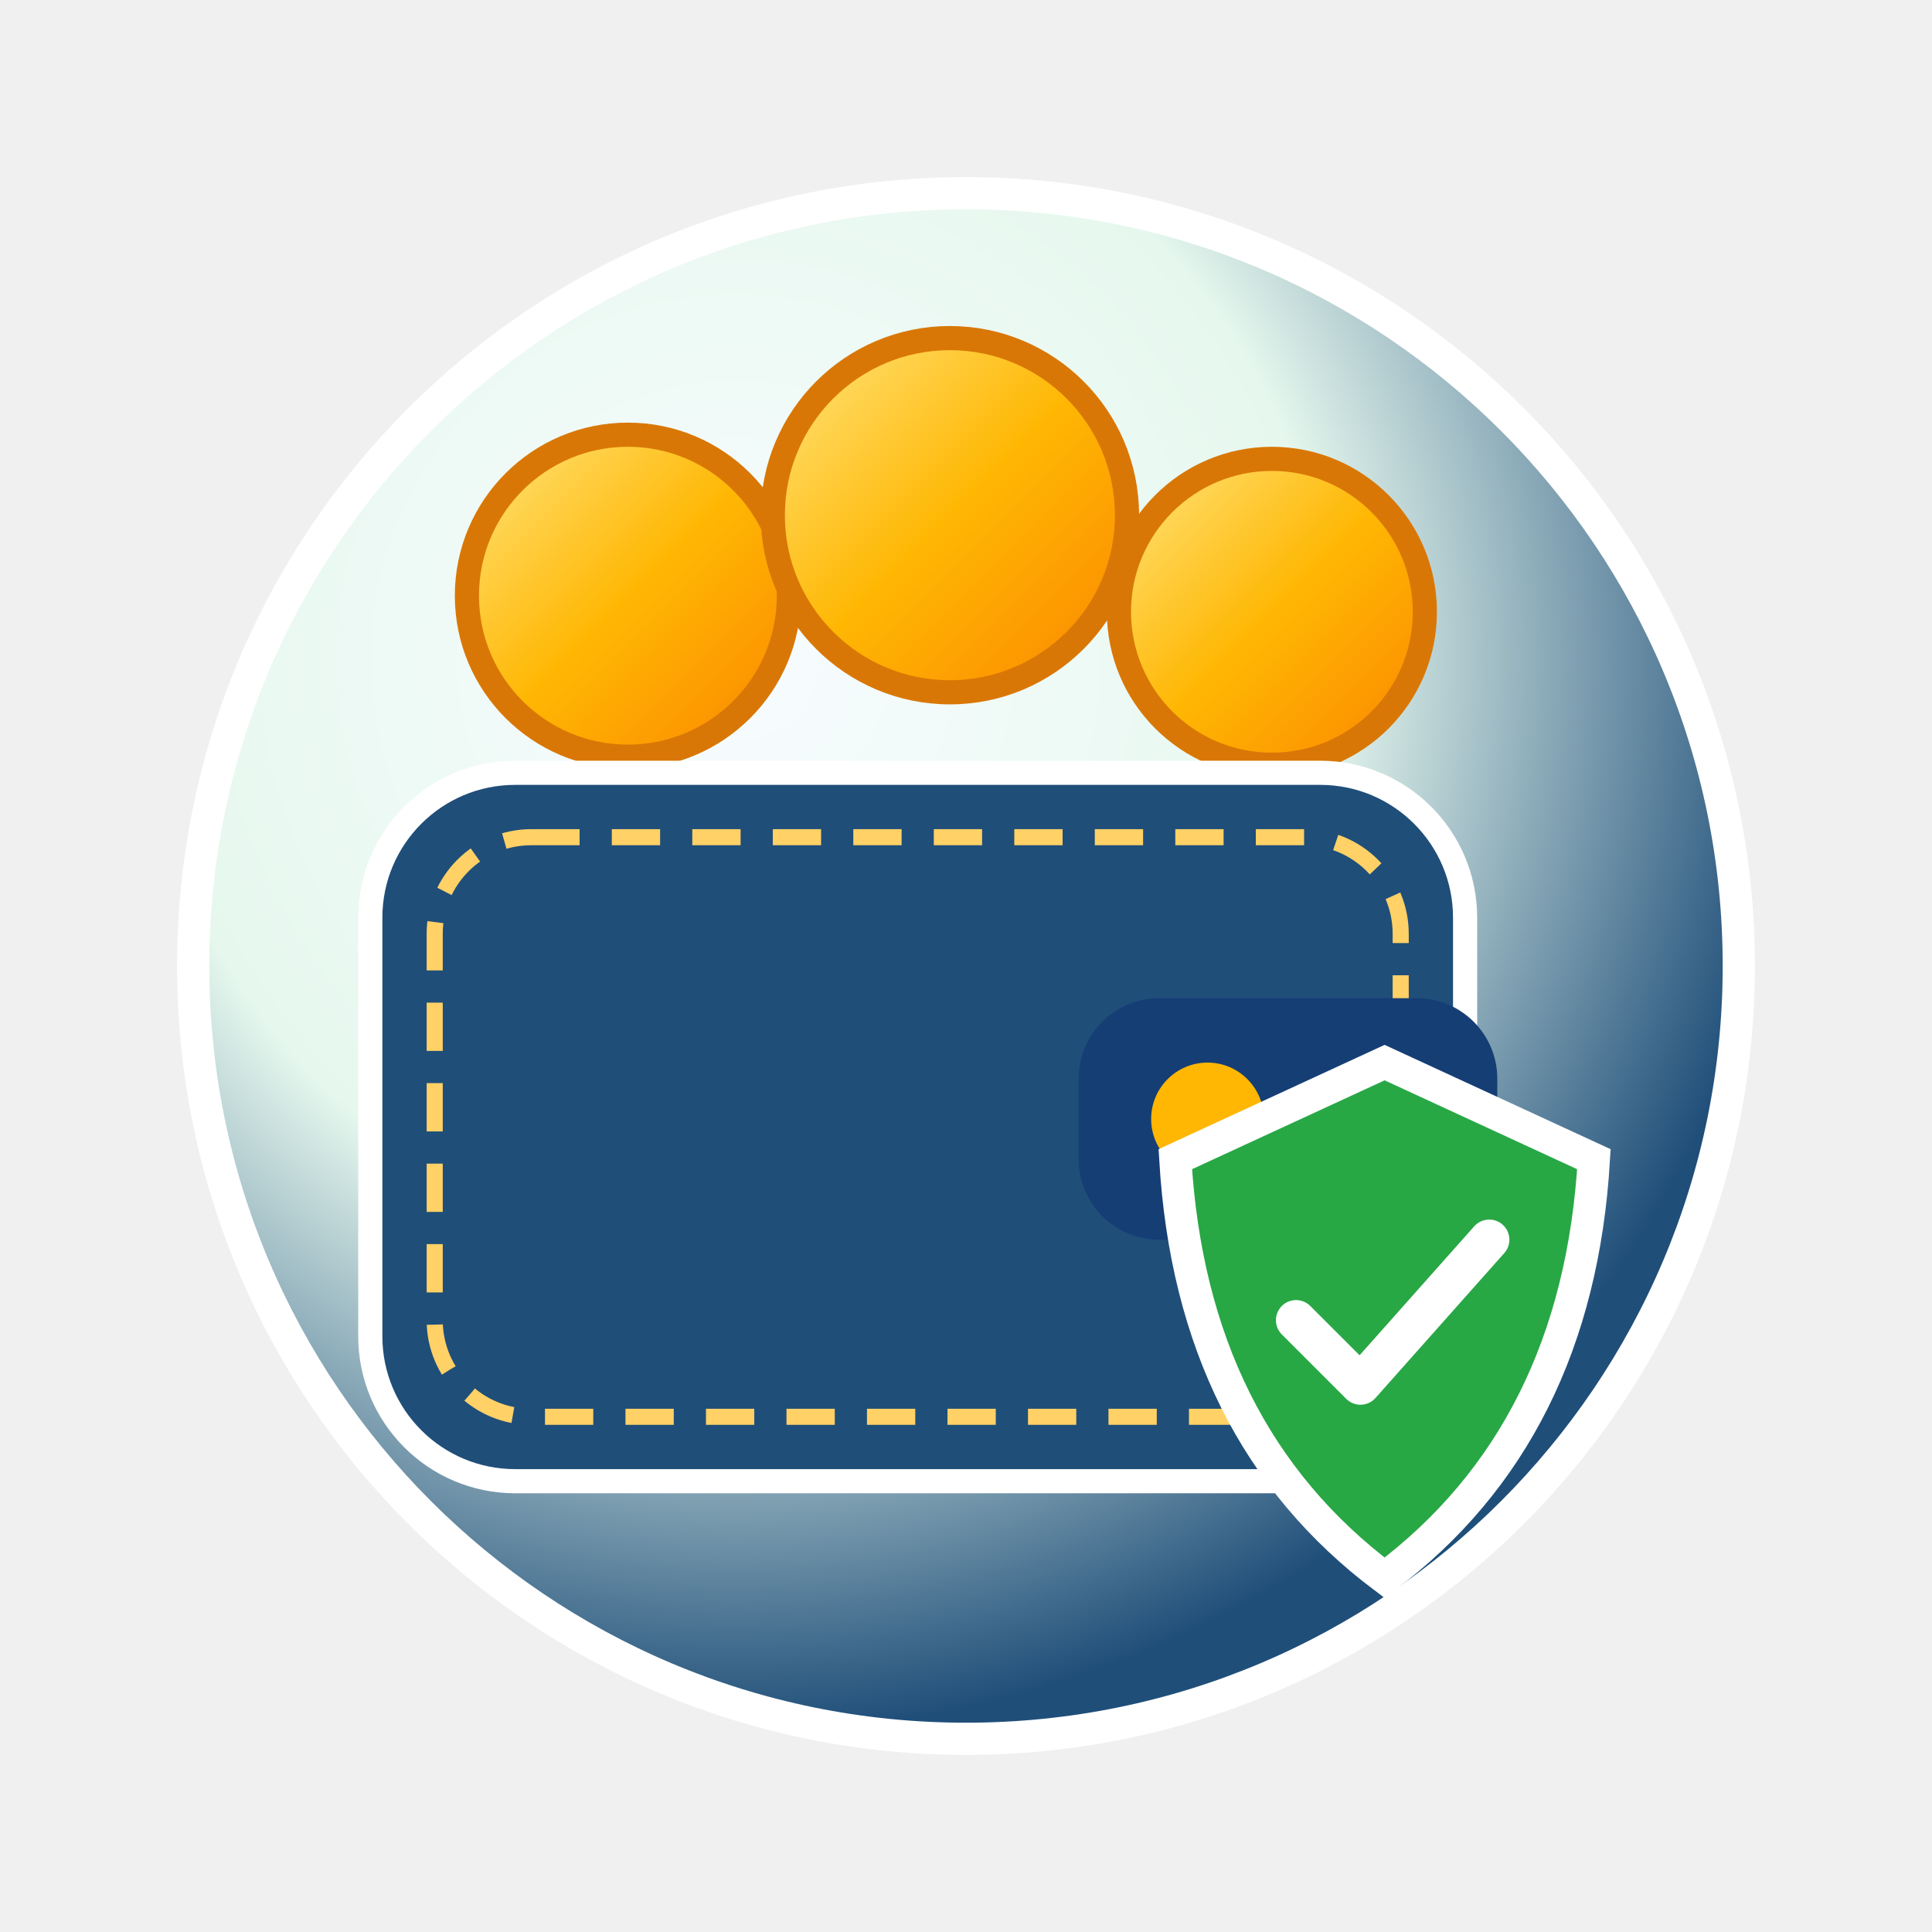
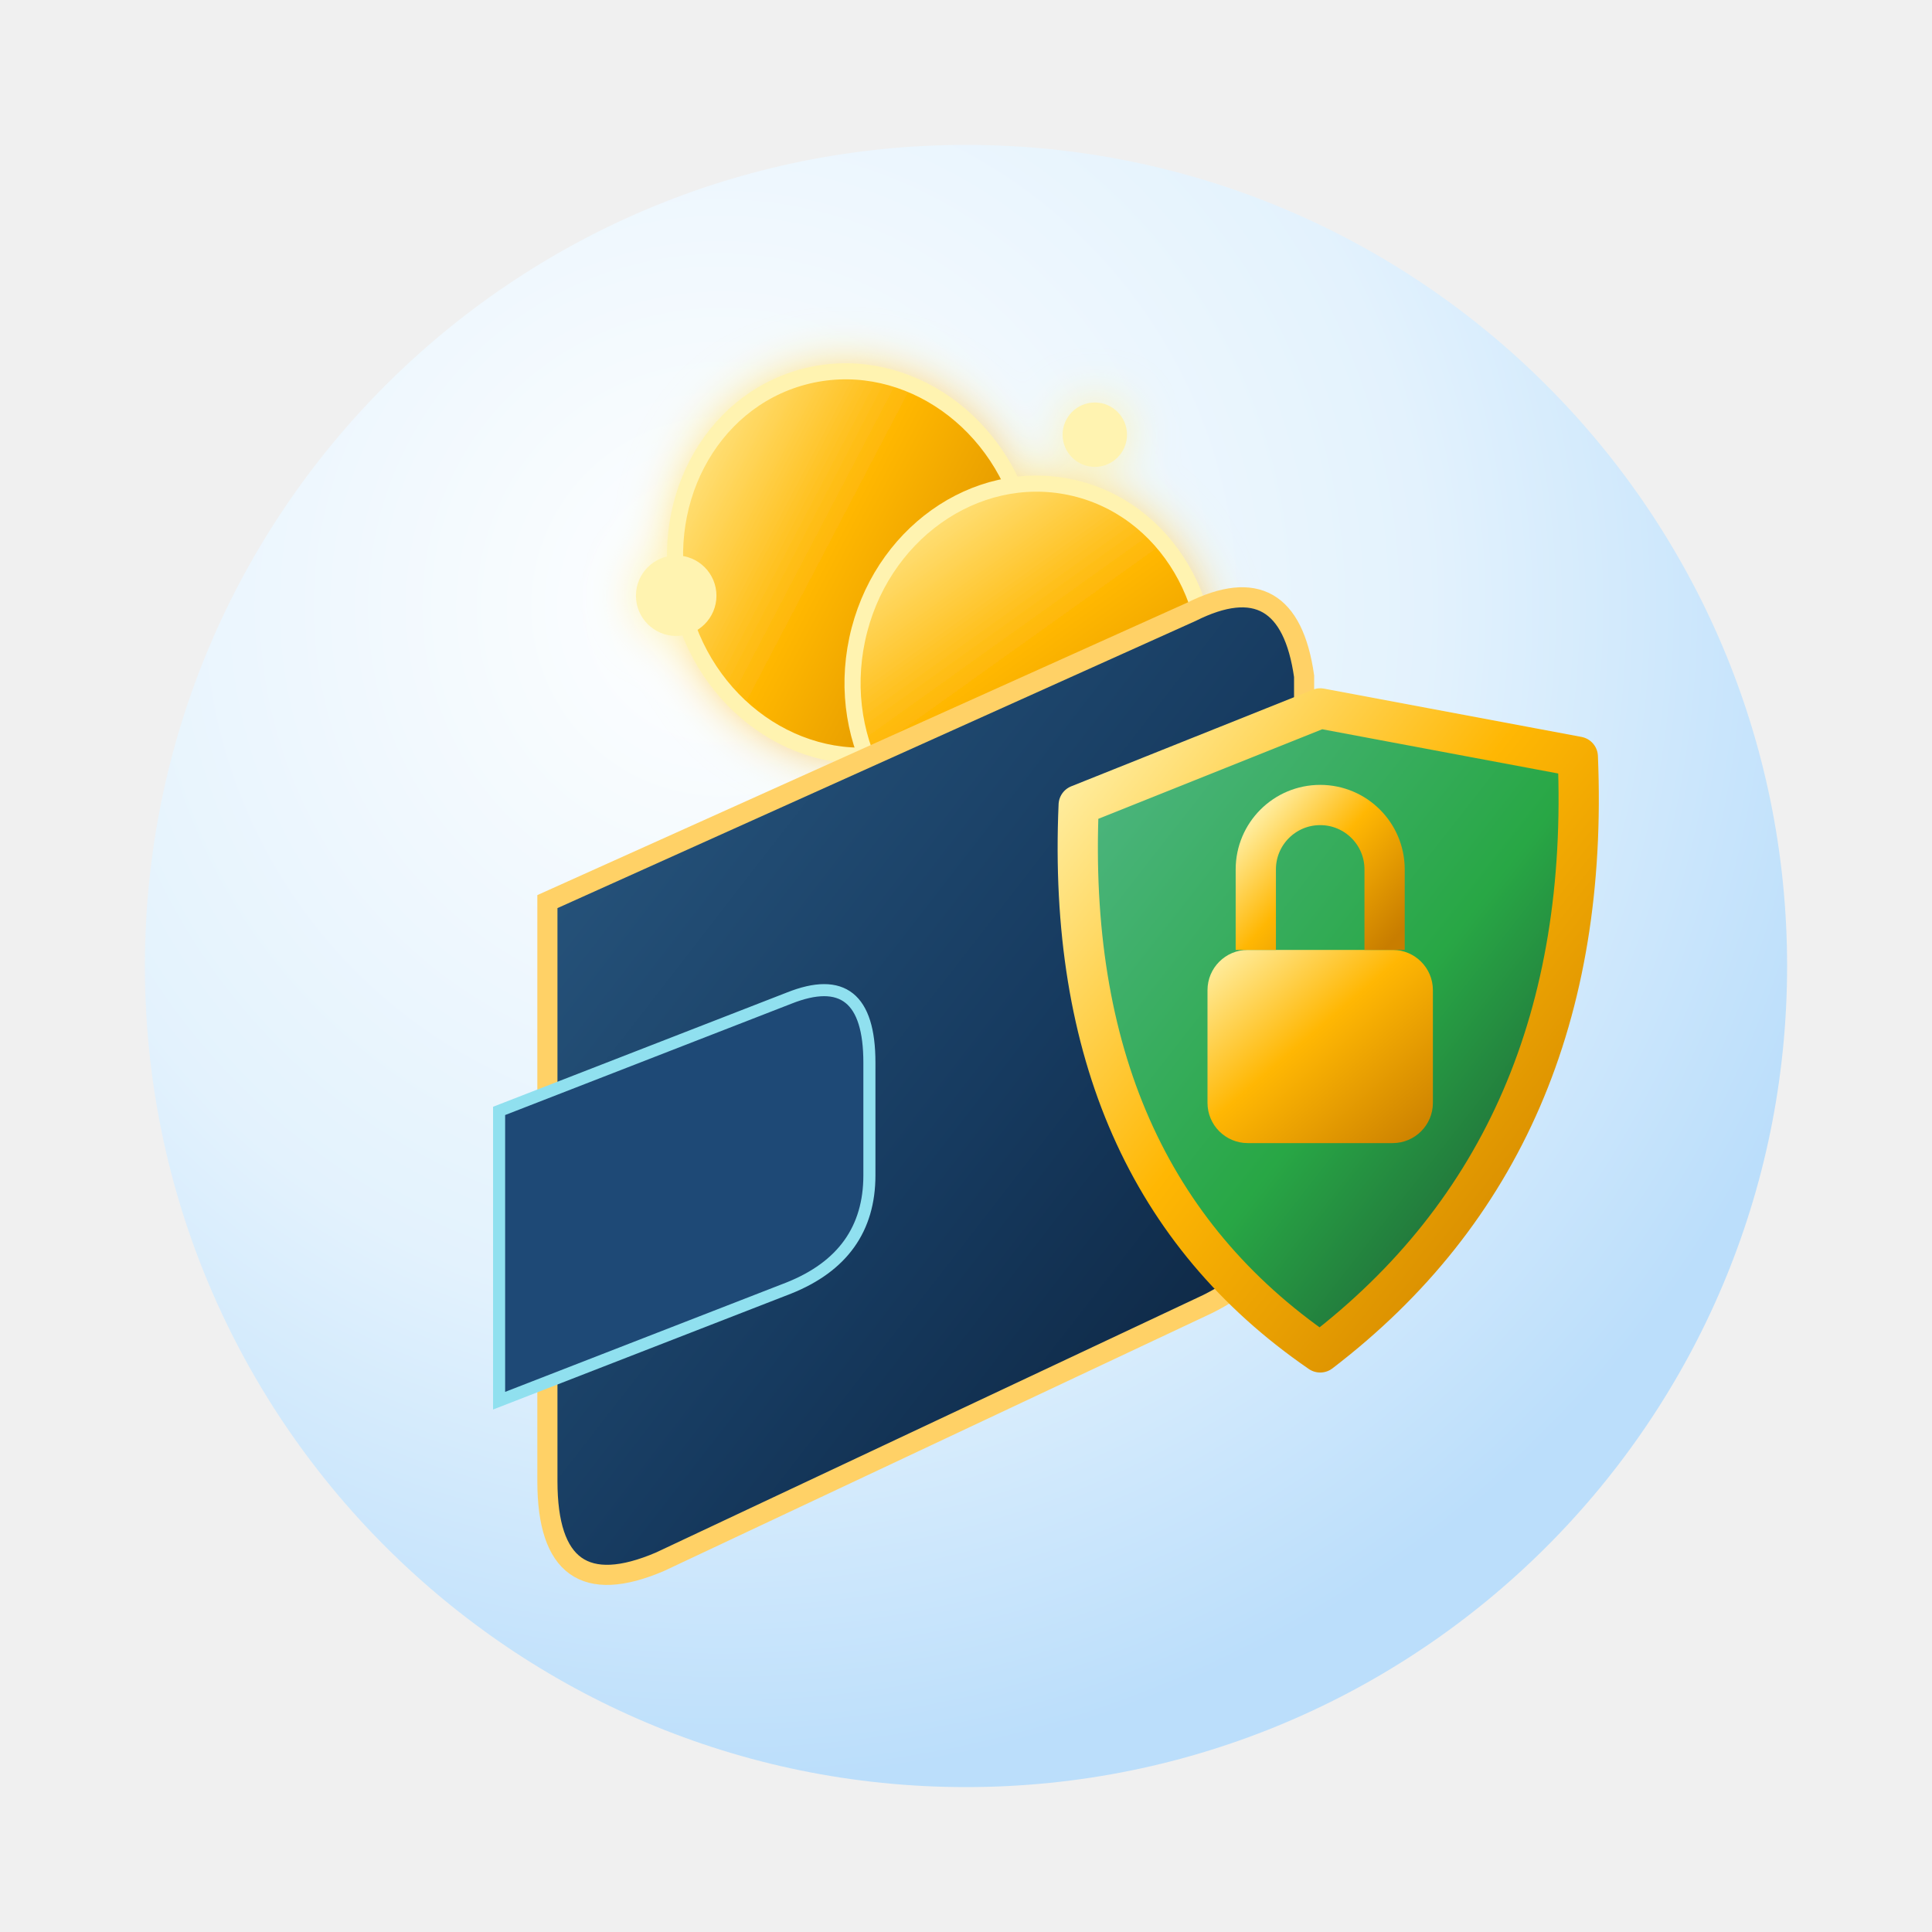
<svg xmlns="http://www.w3.org/2000/svg" viewBox="0 0 240 240" width="240" height="240">
  <defs>
-     <radialGradient id="walletBg" cx="35%" cy="30%" r="70%">
-       <stop offset="0%" stop-color="#F8FCFF" />
-       <stop offset="55%" stop-color="#E6F8EE" />
-       <stop offset="100%" stop-color="#1F4E79" />
+     <radialGradient id="sphereBg4" cx="35%" cy="28%" r="72%">
+       <stop offset="0%" stop-color="#FFFFFF" />
+       <stop offset="60%" stop-color="#E3F2FD" />
+       <stop offset="100%" stop-color="#BBDEFB" />
    </radialGradient>
-     <linearGradient id="coinGold" x1="0%" y1="0%" x2="100%" y2="100%">
-       <stop offset="0%" stop-color="#FFE57F" />
-       <stop offset="50%" stop-color="#FFB703" />
-       <stop offset="100%" stop-color="#FB8500" />
+     <linearGradient id="leatherWallet" x1="0%" y1="0%" x2="100%" y2="100%">
+       <stop offset="0%" stop-color="#2B5B84" />
+       <stop offset="55%" stop-color="#163A5F" />
+       <stop offset="100%" stop-color="#0A1E36" />
    </linearGradient>
+     <linearGradient id="gold3d" x1="0%" y1="0%" x2="100%" y2="100%">
+       <stop offset="0%" stop-color="#FFF3B0" />
+       <stop offset="45%" stop-color="#FFB703" />
+       <stop offset="100%" stop-color="#C87D00" />
+     </linearGradient>
+     <linearGradient id="emeraldShield" x1="0%" y1="0%" x2="100%" y2="100%">
+       <stop offset="0%" stop-color="#52B788" />
+       <stop offset="55%" stop-color="#28A745" />
+       <stop offset="100%" stop-color="#1B4332" />
+     </linearGradient>
+     <filter id="goldGlow" x="-30%" y="-30%" width="160%" height="160%">
+       <feGaussianBlur stdDeviation="3" result="blur" />
+       <feMerge>
+         <feMergeNode in="blur" />
+         <feMergeNode in="SourceGraphic" />
+       </feMerge>
+     </filter>
  </defs>
-   <circle cx="120" cy="120" r="96" fill="url(#walletBg)" stroke="#FFFFFF" stroke-width="4" />
-   <ellipse cx="78" cy="74" rx="20" ry="20" fill="url(#coinGold)" stroke="#D97706" stroke-width="3">
-     <animate attributeName="cy" values="82;58;82" dur="1.3s" repeatCount="indefinite" />
-     <animate attributeName="rx" values="20;5;20" dur="1.3s" repeatCount="indefinite" />
-   </ellipse>
-   <ellipse cx="118" cy="64" rx="22" ry="22" fill="url(#coinGold)" stroke="#D97706" stroke-width="3">
-     <animate attributeName="cy" values="56;80;56" dur="1.5s" repeatCount="indefinite" />
-     <animate attributeName="rx" values="6;22;6" dur="1.5s" repeatCount="indefinite" />
-   </ellipse>
-   <ellipse cx="158" cy="76" rx="19" ry="19" fill="url(#coinGold)" stroke="#D97706" stroke-width="3">
-     <animate attributeName="cy" values="84;60;84" dur="1.1s" repeatCount="indefinite" />
-     <animate attributeName="rx" values="19;4;19" dur="1.1s" repeatCount="indefinite" />
-   </ellipse>
-   <g>
-     <animateTransform attributeName="transform" type="translate" values="0 0; 0 -5; 0 0" dur="1.6s" repeatCount="indefinite" />
-     <rect x="46" y="96" width="136" height="88" rx="18" fill="#1F4E79" stroke="#FFFFFF" stroke-width="3" />
-     <rect x="54" y="104" width="120" height="72" rx="12" fill="none" stroke="#FFD166" stroke-width="2" stroke-dasharray="6,4" />
-     <rect x="134" y="124" width="52" height="30" rx="10" fill="#153E75" />
-     <circle cx="150" cy="139" r="7" fill="#FFB703" />
+   <circle cx="120" cy="120" r="102" fill="url(#sphereBg4)" />
+   <g filter="url(#goldGlow)">
+     <ellipse cx="106" cy="70" rx="22" ry="24" transform="rotate(-15 106 70)" fill="url(#gold3d)" stroke="#FFF3B0" stroke-width="2">
+       <animate attributeName="cy" values="72;62;72" dur="1.4s" repeatCount="indefinite" />
+     </ellipse>
+     <ellipse cx="128" cy="84" rx="22" ry="24" transform="rotate(12 128 84)" fill="url(#gold3d)" stroke="#FFF3B0" stroke-width="2">
+       <animate attributeName="cy" values="82;74;82" dur="1.6s" repeatCount="indefinite" />
+     </ellipse>
+     <circle cx="84" cy="74" r="5" fill="#FFF3B0">
+       <animate attributeName="opacity" values="0.2;1.0;0.2" dur="0.9s" repeatCount="indefinite" />
+     </circle>
+     <circle cx="136" cy="54" r="4" fill="#FFF3B0">
+       <animate attributeName="opacity" values="1.0;0.2;1.0" dur="1.1s" repeatCount="indefinite" />
+     </circle>
  </g>
  <g>
-     <animateTransform attributeName="transform" type="translate" values="0 3; 0 -6; 0 3" dur="1.4s" repeatCount="indefinite" />
-     <path d="M172,132 L198,144 Q196,178 172,196 Q148,178 146,144 Z" fill="#28A745" stroke="#FFFFFF" stroke-width="4" />
-     <polyline points="161,164 169,172 185,154" fill="none" stroke="#FFFFFF" stroke-width="5" stroke-linecap="round" stroke-linejoin="round" />
+     <animateTransform attributeName="transform" type="translate" values="0,0; 0,-5; 0,0" dur="1.6s" repeatCount="indefinite" />
+     <path d="M68,112 L148,76 Q160,70 162,84 L162,144 Q162,156 150,162 L82,194 Q68,200 68,184 Z" fill="url(#leatherWallet)" stroke="#FFD166" stroke-width="2.5" />
+     <path d="M62,138 L98,124 Q108,120 108,132 L108,146 Q108,156 98,160 L62,174 Z" fill="#1E4976" stroke="#90E0EF" stroke-width="1.5" />
+   </g>
+   <g>
+     <animateTransform attributeName="transform" type="translate" values="0,3; 0,-5; 0,3" dur="1.5s" repeatCount="indefinite" />
+     <path d="M164,88 L196,94 Q198,142 164,168 Q132,146 134,100 Z" fill="url(#emeraldShield)" stroke="url(#gold3d)" stroke-width="5" stroke-linejoin="round" />
+     <rect x="150" y="118" width="28" height="24" rx="5" fill="url(#gold3d)" />
+     <path d="M156,118 L156,108 A8,8 0 0,1 172,108 L172,118" fill="none" stroke="url(#gold3d)" stroke-width="5" />
  </g>
</svg>
